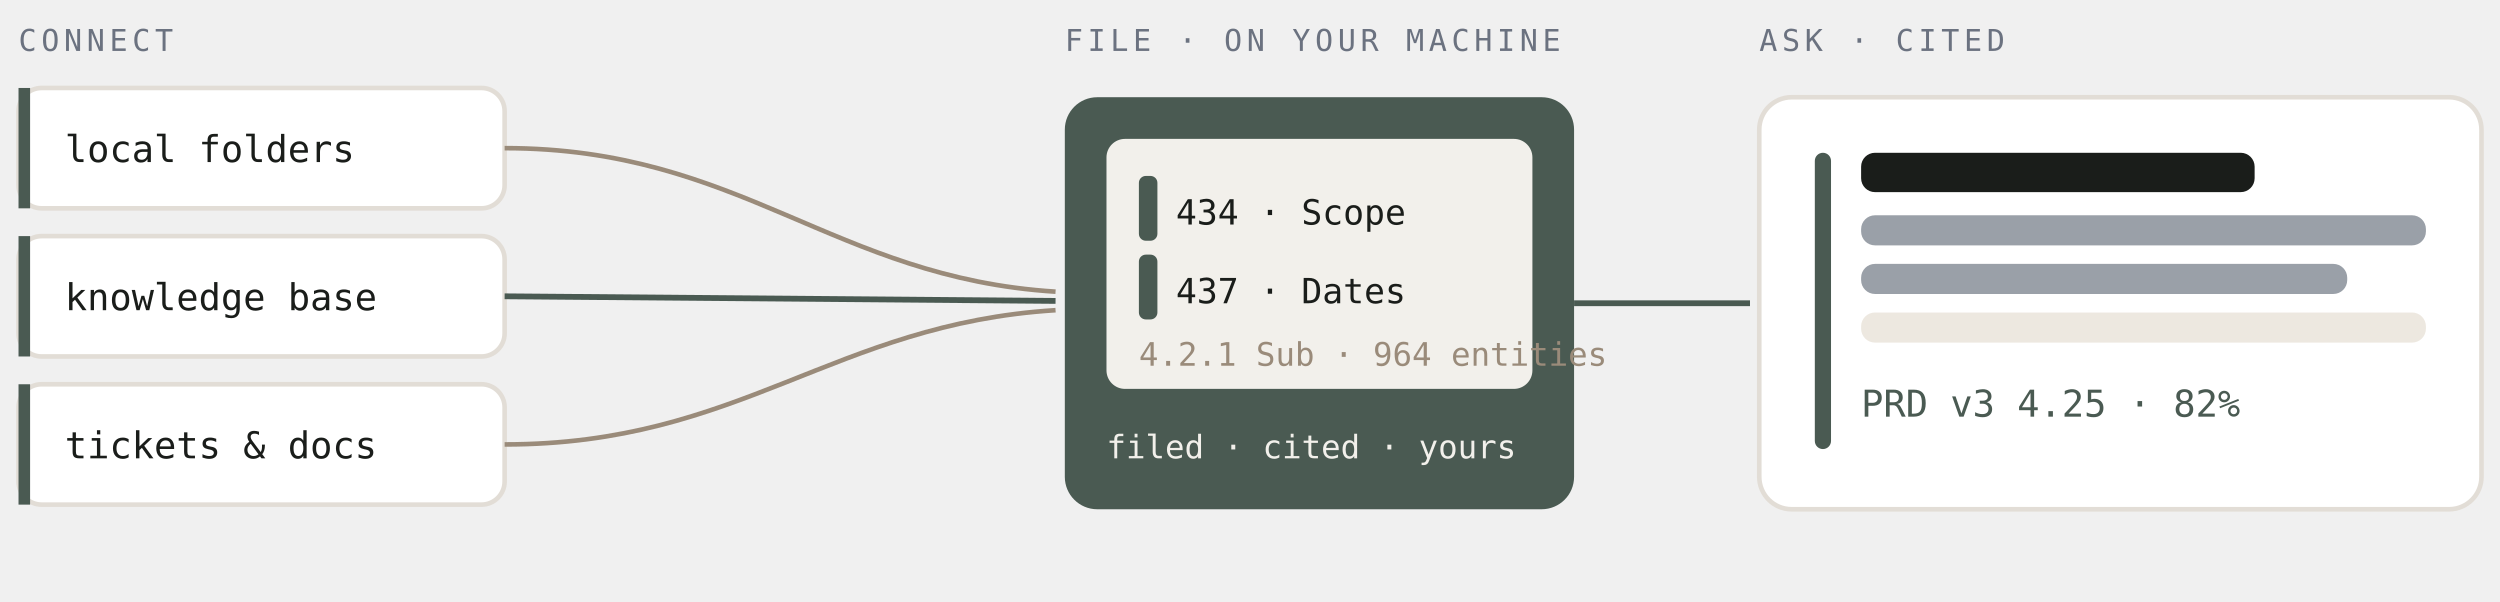
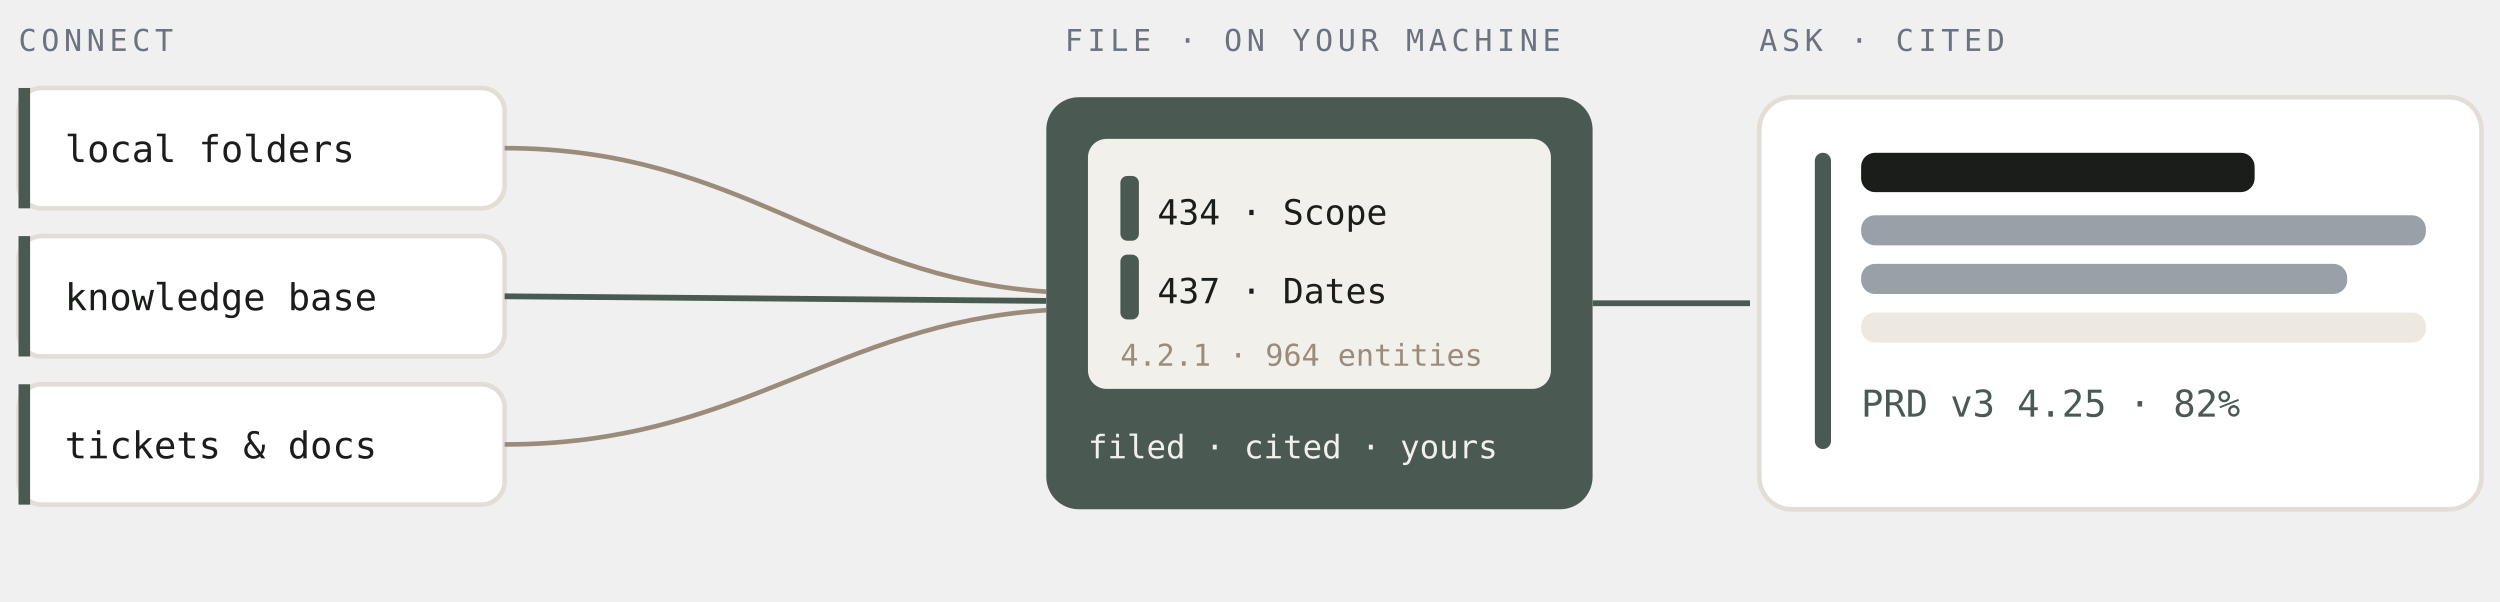
<svg xmlns="http://www.w3.org/2000/svg" viewBox="0 0 1080 260" font-family="ui-monospace, Menlo, monospace">
  <text x="8" y="22" font-size="13" letter-spacing="2" fill="#6b7280">CONNECT</text>
  <text x="460" y="22" font-size="13" letter-spacing="2" fill="#6b7280">FILE · ON YOUR MACHINE</text>
  <text x="760" y="22" font-size="13" letter-spacing="2" fill="#6b7280">ASK · CITED</text>
  <g>
    <rect x="8" y="38" width="210" height="52" rx="10" fill="#ffffff" stroke="#e2ddd6" stroke-width="2" />
    <rect x="8" y="38" width="5" height="52" fill="#4A5A52" />
    <text x="28" y="70" font-size="16" fill="#1a1d1a">local folders</text>
    <rect x="8" y="102" width="210" height="52" rx="10" fill="#ffffff" stroke="#e2ddd6" stroke-width="2" />
    <rect x="8" y="102" width="5" height="52" fill="#4A5A52" />
    <text x="28" y="134" font-size="16" fill="#1a1d1a">knowledge base</text>
    <rect x="8" y="166" width="210" height="52" rx="10" fill="#ffffff" stroke="#e2ddd6" stroke-width="2" />
    <rect x="8" y="166" width="5" height="52" fill="#4A5A52" />
    <text x="28" y="198" font-size="16" fill="#1a1d1a">tickets &amp; docs</text>
  </g>
-   <path d="M218 64 C 320 64, 360 120, 456 126" fill="none" stroke="#9A8B7A" stroke-width="2" />
-   <path d="M218 128 L 456 130" fill="none" stroke="#4A5A52" stroke-width="2.5" />
-   <path d="M218 192 C 320 192, 360 140, 456 134" fill="none" stroke="#9A8B7A" stroke-width="2" />
+   <path d="M218 64 C 320 64, 360 120, 452 126" fill="none" stroke="#9A8B7A" stroke-width="2" />
+   <path d="M218 128 L 452 130" fill="none" stroke="#4A5A52" stroke-width="2.5" />
+   <path d="M218 192 C 320 192, 360 140, 452 134" fill="none" stroke="#9A8B7A" stroke-width="2" />
  <g>
-     <rect x="460" y="42" width="220" height="178" rx="14" fill="#4A5A52" />
-     <rect x="478" y="60" width="184" height="108" rx="8" fill="#F2F0EB" />
-     <rect x="492" y="76" width="8" height="28" rx="3" fill="#4A5A52" />
-     <text x="508" y="97" font-size="15" fill="#1a1d1a">434 · Scope</text>
-     <rect x="492" y="110" width="8" height="28" rx="3" fill="#4A5A52" />
-     <text x="508" y="131" font-size="15" fill="#1a1d1a">437 · Dates</text>
-     <text x="492" y="158" font-size="14" fill="#9A8B7A">4.2.1 Sub · 964 entities</text>
-     <text x="478" y="198" font-size="14" fill="#F2F0EB">filed · cited · yours</text>
+     <rect x="452" y="42" width="236" height="178" rx="14" fill="#4A5A52" />
+     <rect x="470" y="60" width="200" height="108" rx="8" fill="#F2F0EB" />
+     <rect x="484" y="76" width="8" height="28" rx="3" fill="#4A5A52" />
+     <text x="500" y="97" font-size="15" fill="#1a1d1a">434 · Scope</text>
+     <rect x="484" y="110" width="8" height="28" rx="3" fill="#4A5A52" />
+     <text x="500" y="131" font-size="15" fill="#1a1d1a">437 · Dates</text>
+     <text x="484" y="158" font-size="13" fill="#9A8B7A" textLength="172" lengthAdjust="spacingAndGlyphs">4.2.1 · 964 entities</text>
+     <text x="470" y="198" font-size="14" fill="#F2F0EB">filed · cited · yours</text>
  </g>
-   <path d="M680 131 L 756 131" fill="none" stroke="#4A5A52" stroke-width="2.5" />
+   <path d="M688 131 L 756 131" fill="none" stroke="#4A5A52" stroke-width="2.5" />
  <g>
    <rect x="760" y="42" width="312" height="178" rx="14" fill="#ffffff" stroke="#e2ddd6" stroke-width="2" />
    <rect x="784" y="66" width="7" height="128" rx="3.5" fill="#4A5A52" />
    <rect x="804" y="66" width="170" height="17" rx="6" fill="#1a1d1a" />
    <rect x="804" y="93" width="244" height="13" rx="6" fill="#9aa0a8" />
    <rect x="804" y="114" width="210" height="13" rx="6" fill="#9aa0a8" />
    <rect x="804" y="135" width="244" height="13" rx="6" fill="#EDE8E0" />
    <text x="804" y="180" font-size="16" fill="#4A5A52">PRD v3 4.25 · 82%</text>
  </g>
</svg>
